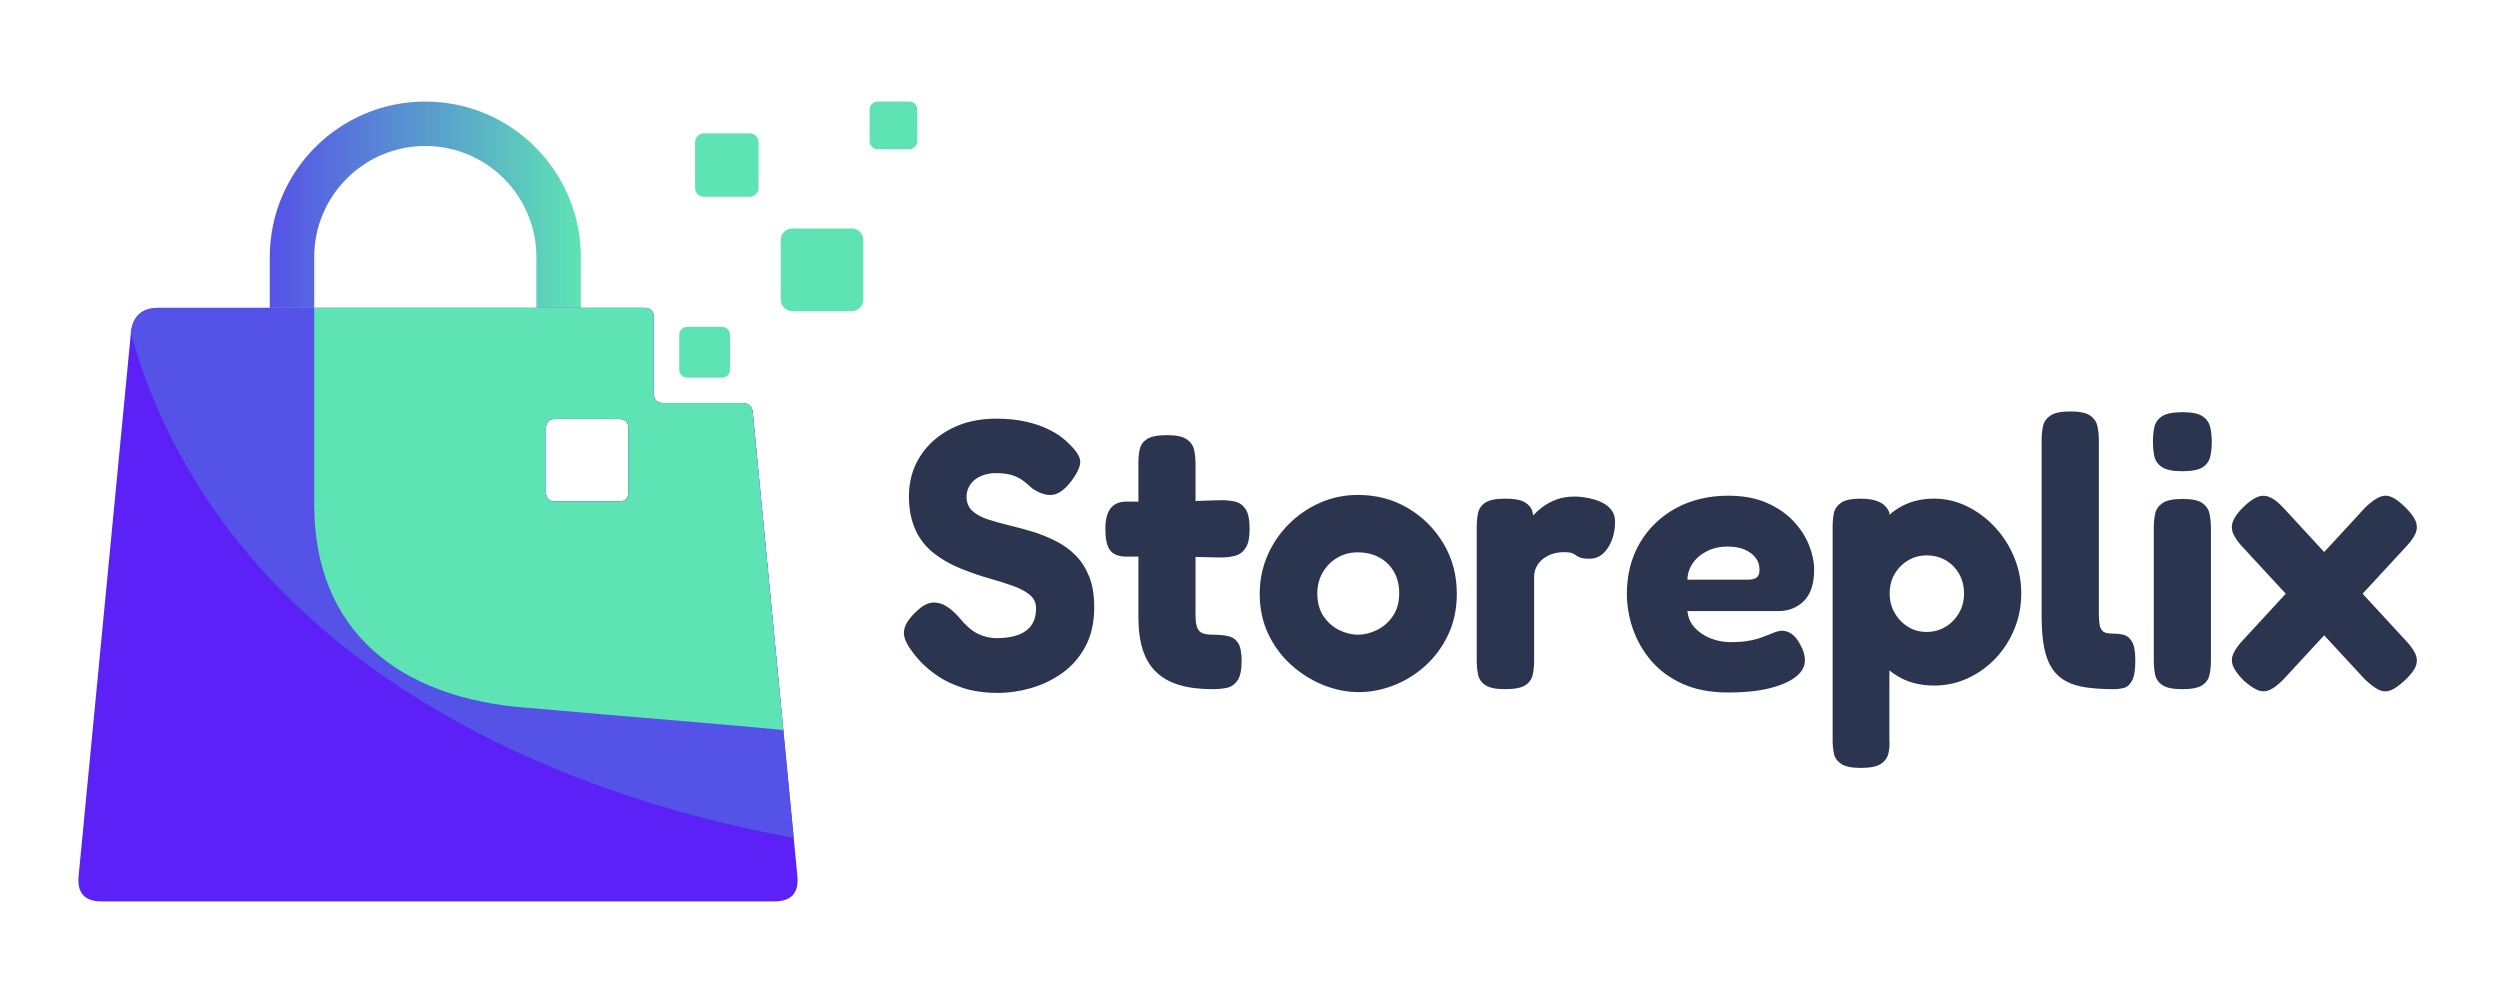
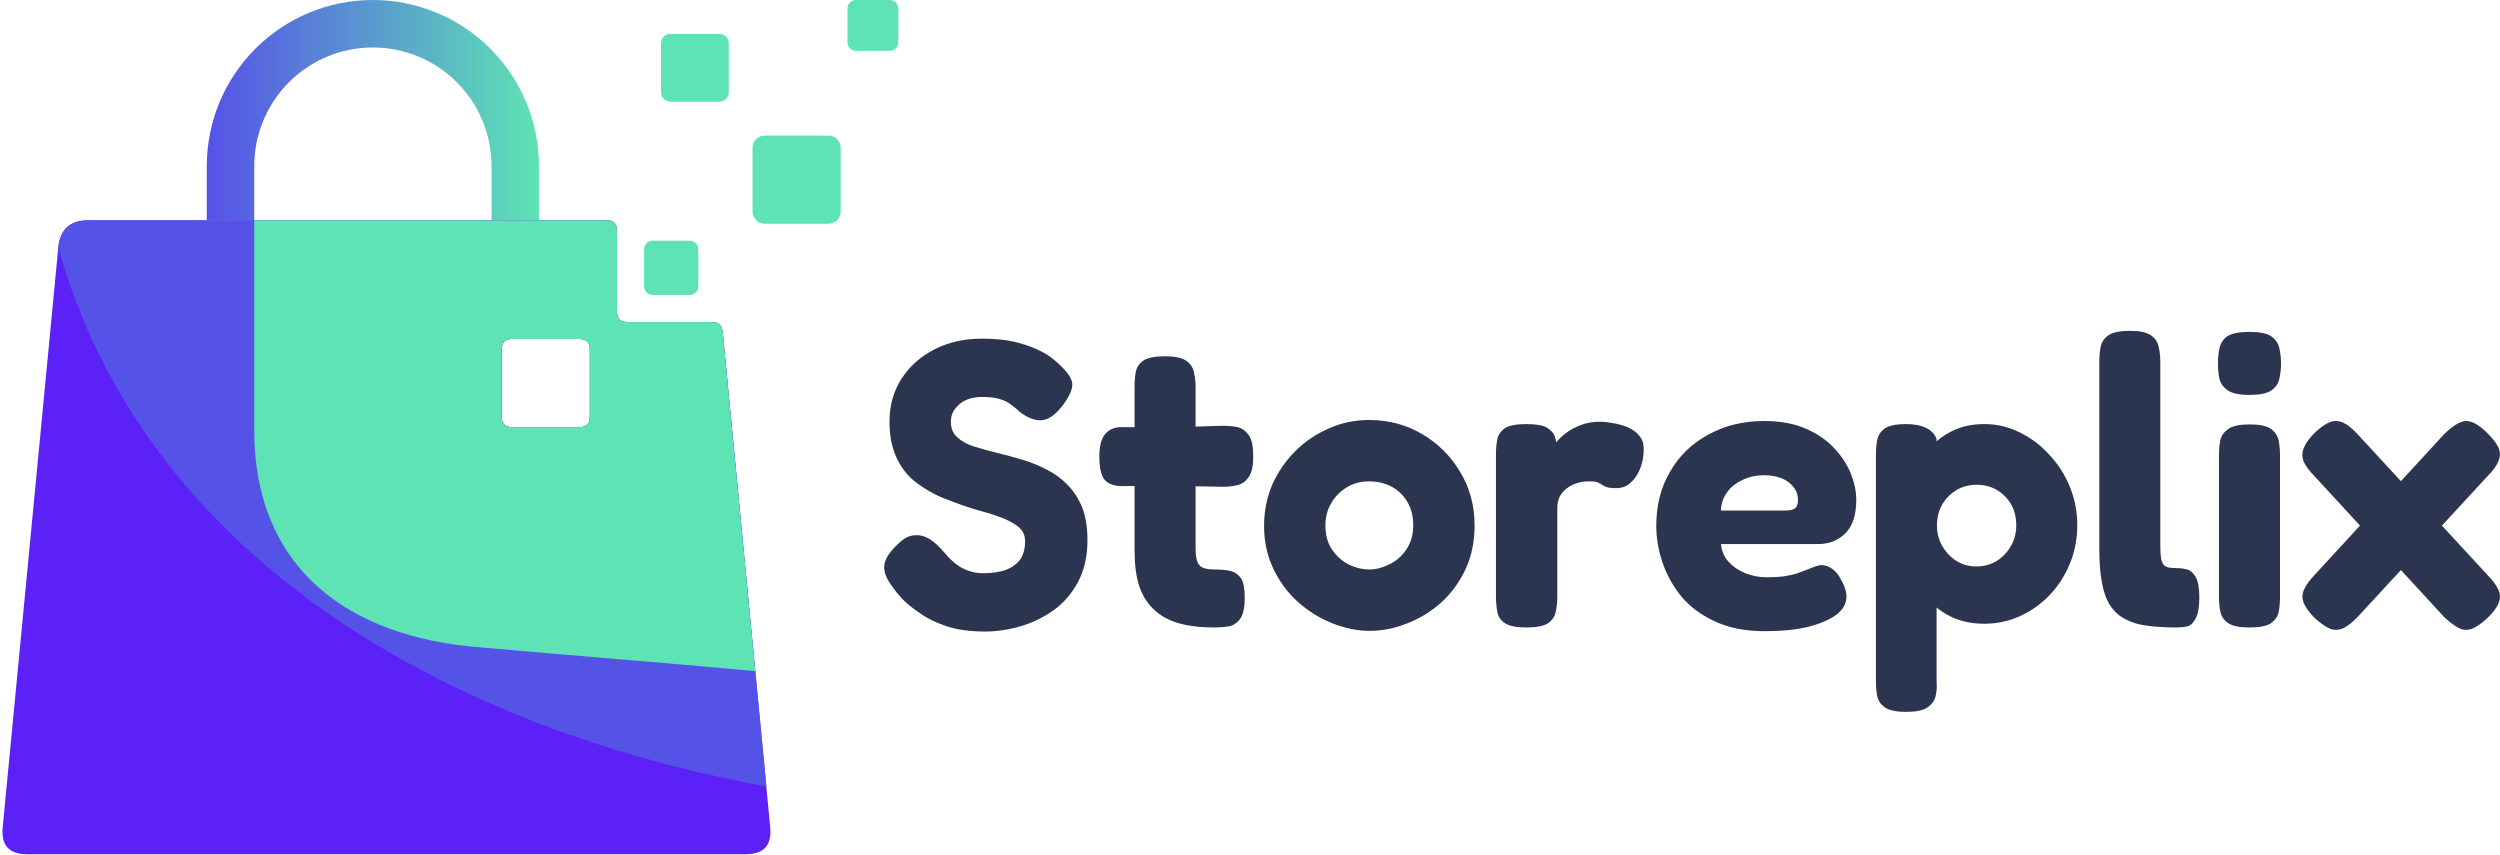
- <svg xmlns="http://www.w3.org/2000/svg" viewBox="110.00 346.00 787.68 314.00" width="1575.36" height="628.00">
+ <svg xmlns="http://www.w3.org/2000/svg" preserveAspectRatio="none" overflow="visible" style="display: block;" width="93.65" height="32" viewBox="0 0 93.65 32" fill="none">
+   <g id="Storeplix/Logo">
+     <g id="Symbol">
+       <path id="Handle" d="M7.746 8.254V6.222C7.746 4.572 8.402 2.989 9.568 1.823C10.735 0.656 12.318 0 13.968 0C15.618 0 17.201 0.656 18.368 1.823C19.535 2.989 20.19 4.572 20.19 6.222V8.254H18.413V6.222C18.413 5.044 17.944 3.913 17.111 3.08C16.277 2.246 15.147 1.778 13.968 1.778C12.789 1.778 11.659 2.246 10.825 3.08C9.992 3.913 9.524 5.044 9.524 6.222V8.254H7.746Z" fill="url(#paint0_linear_0_37)" />
+       <path id="Bag" d="M3.302 8.254H22.73C22.984 8.254 23.111 8.381 23.111 8.635V11.683C23.111 11.937 23.238 12.063 23.492 12.063H26.654C26.908 12.063 27.047 12.191 27.073 12.444L28.851 30.984C28.918 31.661 28.613 32 27.936 32H1.016C0.339 32 0.034 31.661 0.102 30.984L2.184 9.27C2.252 8.593 2.624 8.254 3.302 8.254ZM19.174 12.698H21.714C21.968 12.698 22.095 12.825 22.095 13.079V15.619C22.095 15.873 21.968 16 21.714 16H19.174C18.921 16 18.794 15.873 18.794 15.619V13.079C18.794 12.825 18.921 12.698 19.174 12.698Z" fill-rule="evenodd" clip-rule="evenodd" fill="#5B21F6" />
+       <path id="Sweep" d="M3.302 8.254C2.624 8.254 2.252 8.593 2.184 9.27C5.333 20.571 16.254 27.174 28.711 29.46L27.073 12.444C27.047 12.191 26.908 12.063 26.654 12.063H23.492C23.238 12.063 23.111 11.937 23.111 11.683V8.635C23.111 8.381 22.984 8.254 22.73 8.254H3.302ZM19.174 12.698H21.714C21.968 12.698 22.095 12.825 22.095 13.079V15.619C22.095 15.873 21.968 16 21.714 16H19.174C18.921 16 18.794 15.873 18.794 15.619V13.079C18.794 12.825 18.921 12.698 19.174 12.698Z" fill-rule="evenodd" clip-rule="evenodd" fill="#5552E8" />
+       <path id="Mint panel" d="M9.524 8.254V16.127C9.524 21.206 12.952 23.873 18.032 24.254C22.349 24.635 25.651 24.889 28.292 25.143L27.073 12.444C27.047 12.191 26.908 12.063 26.654 12.063H23.492C23.238 12.063 23.111 11.937 23.111 11.683V8.635C23.111 8.381 22.984 8.254 22.73 8.254H9.524ZM19.174 12.698H21.714C21.968 12.698 22.095 12.825 22.095 13.079V15.619C22.095 15.873 21.968 16 21.714 16H19.174C18.921 16 18.794 15.873 18.794 15.619V13.079C18.794 12.825 18.921 12.698 19.174 12.698Z" fill-rule="evenodd" clip-rule="evenodd" fill="#5EE3B4" />
+       <path id="Pixel 1" d="M25.841 9.016H24.444C24.269 9.016 24.127 9.158 24.127 9.333V10.73C24.127 10.905 24.269 11.048 24.444 11.048H25.841C26.016 11.048 26.159 10.905 26.159 10.73V9.333C26.159 9.158 26.016 9.016 25.841 9.016Z" fill="#5EE3B4" />
+       <path id="Pixel 2" d="M31.035 5.079H28.647C28.395 5.079 28.19 5.284 28.19 5.537V7.924C28.19 8.176 28.395 8.381 28.647 8.381H31.035C31.287 8.381 31.492 8.176 31.492 7.924V5.537C31.492 5.284 31.287 5.079 31.035 5.079Z" fill="#5EE3B4" />
+       <path id="Pixel 3" d="M26.946 1.27H25.117C24.921 1.27 24.762 1.429 24.762 1.626V3.454C24.762 3.65 24.921 3.81 25.117 3.81H26.946C27.142 3.81 27.301 3.65 27.301 3.454V1.626C27.301 1.429 27.142 1.27 26.946 1.27Z" fill="#5EE3B4" />
+       <path id="Pixel 4" d="M33.333 0H32.063C31.888 0 31.746 0.142 31.746 0.318V1.587C31.746 1.763 31.888 1.905 32.063 1.905H33.333C33.508 1.905 33.651 1.763 33.651 1.587V0.318C33.651 0.142 33.508 0 33.333 0Z" fill="#5EE3B4" />
+     </g>
+     <path id="Wordmark" d="M36.889 23.657C36.347 23.657 35.877 23.594 35.479 23.467C35.073 23.331 34.734 23.166 34.463 22.971C34.184 22.785 33.959 22.603 33.79 22.425C33.629 22.248 33.519 22.112 33.46 22.019C33.282 21.79 33.176 21.591 33.143 21.422C33.1 21.253 33.121 21.084 33.206 20.914C33.291 20.745 33.443 20.559 33.663 20.355C33.866 20.161 34.065 20.059 34.26 20.051C34.446 20.034 34.633 20.08 34.819 20.19C34.996 20.3 35.174 20.461 35.352 20.673C35.598 20.969 35.839 21.177 36.076 21.295C36.313 21.414 36.563 21.473 36.825 21.473C37.164 21.473 37.452 21.431 37.689 21.346C37.917 21.253 38.095 21.122 38.222 20.952C38.34 20.775 38.4 20.55 38.4 20.279C38.4 20.051 38.315 19.869 38.146 19.733C37.976 19.598 37.756 19.479 37.485 19.378C37.206 19.276 36.893 19.179 36.546 19.086C36.207 18.984 35.868 18.866 35.53 18.73C35.301 18.654 35.077 18.552 34.857 18.425C34.645 18.307 34.442 18.171 34.247 18.019C34.061 17.867 33.9 17.685 33.765 17.473C33.621 17.253 33.511 17.007 33.435 16.736C33.358 16.466 33.32 16.152 33.32 15.797C33.32 15.196 33.468 14.662 33.765 14.197C34.061 13.731 34.472 13.363 34.996 13.092C35.521 12.821 36.118 12.686 36.787 12.686C37.244 12.686 37.646 12.724 37.993 12.8C38.332 12.885 38.62 12.982 38.857 13.092C39.094 13.202 39.28 13.312 39.416 13.422C39.551 13.532 39.644 13.613 39.695 13.664C39.983 13.934 40.139 14.163 40.165 14.349C40.19 14.544 40.084 14.806 39.847 15.136C39.585 15.492 39.331 15.691 39.085 15.733C38.84 15.776 38.56 15.687 38.247 15.467C38.129 15.357 38.006 15.255 37.879 15.162C37.761 15.069 37.617 14.997 37.447 14.946C37.278 14.895 37.054 14.87 36.774 14.87C36.622 14.87 36.474 14.891 36.33 14.933C36.186 14.976 36.063 15.039 35.962 15.124C35.86 15.209 35.775 15.306 35.708 15.416C35.648 15.534 35.619 15.666 35.619 15.809C35.619 16.047 35.699 16.237 35.86 16.381C36.012 16.525 36.22 16.639 36.482 16.724C36.745 16.808 37.037 16.889 37.358 16.965C37.672 17.041 37.998 17.13 38.336 17.232C38.641 17.325 38.937 17.448 39.225 17.6C39.513 17.744 39.767 17.93 39.987 18.159C40.215 18.387 40.398 18.667 40.533 18.997C40.668 19.335 40.736 19.746 40.736 20.229C40.736 20.838 40.618 21.363 40.381 21.803C40.144 22.243 39.835 22.599 39.454 22.87C39.064 23.141 38.649 23.34 38.209 23.467C37.761 23.594 37.32 23.657 36.889 23.657ZM45.473 23.505C44.956 23.505 44.512 23.45 44.139 23.34C43.758 23.23 43.449 23.056 43.212 22.819C42.967 22.59 42.785 22.294 42.666 21.93C42.556 21.566 42.501 21.139 42.501 20.648V14.463C42.501 14.252 42.518 14.066 42.552 13.905C42.594 13.736 42.692 13.6 42.844 13.498C43.005 13.397 43.272 13.346 43.644 13.346C44.008 13.346 44.27 13.401 44.431 13.511C44.592 13.621 44.69 13.765 44.723 13.943C44.766 14.112 44.787 14.294 44.787 14.489V20.546C44.787 20.715 44.8 20.851 44.825 20.952C44.85 21.054 44.889 21.13 44.939 21.181C44.99 21.24 45.062 21.278 45.155 21.295C45.24 21.321 45.35 21.333 45.485 21.333C45.714 21.333 45.913 21.35 46.082 21.384C46.252 21.426 46.387 21.52 46.489 21.663C46.582 21.807 46.628 22.044 46.628 22.375C46.628 22.747 46.573 23.014 46.463 23.174C46.345 23.335 46.196 23.433 46.019 23.467C45.841 23.492 45.659 23.505 45.473 23.505ZM42.019 16L43.695 16.013L45.803 15.949C45.998 15.949 46.184 15.966 46.361 16C46.531 16.042 46.67 16.144 46.781 16.305C46.891 16.457 46.946 16.724 46.946 17.105C46.946 17.452 46.891 17.706 46.781 17.867C46.67 18.027 46.531 18.129 46.361 18.171C46.192 18.214 46.006 18.235 45.803 18.235L43.809 18.197L41.968 18.209C41.672 18.193 41.464 18.099 41.346 17.93C41.236 17.761 41.181 17.482 41.181 17.092C41.181 16.728 41.248 16.457 41.384 16.279C41.528 16.093 41.739 16 42.019 16ZM51.314 23.632C50.84 23.632 50.366 23.534 49.892 23.34C49.426 23.153 48.998 22.887 48.609 22.54C48.228 22.192 47.923 21.778 47.695 21.295C47.466 20.813 47.352 20.279 47.352 19.695C47.352 19.153 47.454 18.641 47.657 18.159C47.868 17.685 48.156 17.266 48.52 16.902C48.884 16.538 49.303 16.254 49.777 16.051C50.243 15.839 50.747 15.733 51.288 15.733C52.025 15.733 52.69 15.911 53.282 16.267C53.875 16.614 54.349 17.088 54.704 17.689C55.06 18.282 55.238 18.946 55.238 19.683C55.238 20.292 55.123 20.842 54.895 21.333C54.666 21.816 54.361 22.231 53.98 22.578C53.599 22.916 53.176 23.174 52.711 23.352C52.245 23.539 51.779 23.632 51.314 23.632ZM51.288 21.333C51.534 21.333 51.784 21.27 52.038 21.143C52.292 21.024 52.503 20.842 52.673 20.597C52.85 20.343 52.939 20.034 52.939 19.67C52.939 19.34 52.867 19.052 52.723 18.806C52.58 18.561 52.385 18.37 52.139 18.235C51.885 18.099 51.597 18.032 51.276 18.032C50.971 18.032 50.7 18.104 50.463 18.248C50.218 18.392 50.023 18.586 49.879 18.832C49.727 19.077 49.65 19.361 49.65 19.683C49.65 20.047 49.735 20.351 49.904 20.597C50.074 20.842 50.285 21.029 50.539 21.155C50.793 21.274 51.043 21.333 51.288 21.333ZM57.168 23.505C56.795 23.505 56.529 23.45 56.368 23.34C56.207 23.23 56.114 23.086 56.088 22.908C56.055 22.722 56.038 22.531 56.038 22.337V17.029C56.038 16.817 56.055 16.627 56.088 16.457C56.122 16.288 56.22 16.148 56.38 16.038C56.541 15.937 56.808 15.886 57.181 15.886C57.544 15.886 57.803 15.932 57.955 16.025C58.116 16.127 58.213 16.241 58.247 16.368C58.289 16.495 58.311 16.605 58.311 16.698L58.12 16.787C58.145 16.745 58.205 16.673 58.298 16.571C58.383 16.461 58.501 16.347 58.654 16.229C58.806 16.11 58.992 16.009 59.212 15.924C59.424 15.839 59.674 15.797 59.961 15.797C60.072 15.797 60.194 15.809 60.33 15.835C60.465 15.852 60.605 15.882 60.749 15.924C60.901 15.966 61.036 16.025 61.155 16.102C61.282 16.178 61.384 16.275 61.46 16.394C61.536 16.504 61.574 16.639 61.574 16.8C61.574 17.215 61.477 17.566 61.282 17.854C61.087 18.142 60.846 18.286 60.558 18.286C60.389 18.286 60.266 18.273 60.19 18.248C60.114 18.222 60.054 18.193 60.012 18.159C59.97 18.125 59.915 18.095 59.847 18.07C59.788 18.044 59.678 18.032 59.517 18.032C59.365 18.032 59.221 18.053 59.085 18.095C58.941 18.137 58.814 18.201 58.704 18.286C58.586 18.37 58.493 18.476 58.425 18.603C58.366 18.73 58.336 18.874 58.336 19.035V22.375C58.336 22.569 58.315 22.756 58.273 22.933C58.239 23.103 58.141 23.242 57.98 23.352C57.82 23.454 57.549 23.505 57.168 23.505ZM66.107 23.644C65.396 23.644 64.782 23.526 64.266 23.289C63.758 23.06 63.339 22.756 63.009 22.375C62.687 21.985 62.446 21.558 62.285 21.092C62.124 20.626 62.044 20.161 62.044 19.695C62.044 18.925 62.218 18.248 62.565 17.663C62.903 17.071 63.382 16.61 63.999 16.279C64.609 15.941 65.307 15.771 66.095 15.771C66.687 15.771 67.199 15.865 67.631 16.051C68.063 16.237 68.418 16.478 68.698 16.775C68.977 17.071 69.189 17.393 69.333 17.74C69.468 18.087 69.536 18.417 69.536 18.73C69.536 19.289 69.4 19.704 69.13 19.975C68.859 20.245 68.516 20.381 68.101 20.381H64.469C64.495 20.643 64.588 20.863 64.749 21.041C64.918 21.227 65.13 21.371 65.384 21.473C65.638 21.575 65.904 21.625 66.184 21.625C66.429 21.625 66.645 21.613 66.831 21.587C67.009 21.562 67.166 21.528 67.301 21.486C67.436 21.435 67.559 21.388 67.669 21.346C67.779 21.304 67.877 21.266 67.961 21.232C68.046 21.198 68.131 21.177 68.215 21.168C68.368 21.168 68.507 21.215 68.634 21.308C68.77 21.401 68.884 21.545 68.977 21.74C69.045 21.85 69.091 21.956 69.117 22.057C69.151 22.159 69.168 22.256 69.168 22.349C69.168 22.603 69.045 22.828 68.799 23.022C68.545 23.208 68.194 23.361 67.746 23.479C67.288 23.589 66.742 23.644 66.107 23.644ZM64.469 19.124H66.882C67.034 19.124 67.153 19.098 67.237 19.048C67.314 18.988 67.352 18.883 67.352 18.73C67.352 18.544 67.297 18.383 67.187 18.248C67.077 18.104 66.928 17.994 66.742 17.917C66.548 17.841 66.328 17.803 66.082 17.803C65.769 17.803 65.489 17.867 65.244 17.994C64.998 18.112 64.808 18.273 64.672 18.476C64.537 18.679 64.469 18.895 64.469 19.124ZM74.336 23.365C73.836 23.365 73.4 23.268 73.028 23.073C72.647 22.878 72.329 22.607 72.076 22.26C71.83 21.913 71.644 21.52 71.517 21.079C71.39 20.631 71.331 20.152 71.339 19.644C71.347 19.137 71.415 18.658 71.542 18.209C71.669 17.752 71.86 17.35 72.114 17.003C72.368 16.656 72.677 16.385 73.041 16.191C73.413 15.987 73.845 15.886 74.336 15.886C74.793 15.886 75.229 15.987 75.644 16.191C76.067 16.394 76.44 16.673 76.761 17.029C77.091 17.376 77.35 17.778 77.536 18.235C77.722 18.692 77.815 19.17 77.815 19.67C77.815 20.186 77.722 20.669 77.536 21.117C77.35 21.566 77.096 21.96 76.774 22.298C76.444 22.637 76.071 22.899 75.656 23.086C75.242 23.272 74.802 23.365 74.336 23.365ZM71.403 26.667C71.038 26.667 70.776 26.612 70.615 26.502C70.454 26.391 70.357 26.252 70.323 26.082C70.289 25.913 70.272 25.731 70.272 25.536V17.016C70.272 16.821 70.289 16.639 70.323 16.47C70.357 16.3 70.45 16.161 70.603 16.051C70.763 15.941 71.026 15.886 71.39 15.886C71.703 15.886 71.953 15.932 72.139 16.025C72.334 16.11 72.469 16.25 72.545 16.444V25.524C72.562 25.718 72.55 25.905 72.507 26.082C72.465 26.252 72.363 26.391 72.203 26.502C72.042 26.612 71.775 26.667 71.403 26.667ZM74.031 21.219C74.311 21.219 74.564 21.151 74.793 21.016C75.013 20.88 75.191 20.694 75.326 20.457C75.462 20.229 75.529 19.97 75.529 19.683C75.529 19.386 75.466 19.124 75.339 18.895C75.204 18.667 75.022 18.485 74.793 18.349C74.573 18.222 74.323 18.159 74.044 18.159C73.764 18.159 73.51 18.226 73.282 18.362C73.062 18.497 72.884 18.679 72.749 18.908C72.622 19.137 72.558 19.395 72.558 19.683C72.558 19.97 72.626 20.229 72.761 20.457C72.897 20.694 73.075 20.88 73.295 21.016C73.515 21.151 73.76 21.219 74.031 21.219ZM81.536 23.505C81.112 23.505 80.744 23.483 80.431 23.441C80.109 23.399 79.834 23.314 79.606 23.187C79.377 23.069 79.191 22.899 79.047 22.679C78.903 22.459 78.801 22.18 78.742 21.841C78.674 21.503 78.641 21.088 78.641 20.597V13.562C78.641 13.35 78.657 13.16 78.691 12.991C78.725 12.813 78.823 12.669 78.984 12.559C79.144 12.449 79.411 12.394 79.783 12.394C80.156 12.394 80.418 12.449 80.571 12.559C80.732 12.669 80.829 12.813 80.863 12.991C80.905 13.168 80.926 13.359 80.926 13.562V20.483C80.926 20.652 80.935 20.791 80.952 20.901C80.969 21.003 80.998 21.084 81.041 21.143C81.091 21.202 81.155 21.24 81.231 21.257C81.316 21.274 81.421 21.282 81.549 21.282C81.675 21.282 81.802 21.299 81.93 21.333C82.056 21.367 82.162 21.46 82.247 21.613C82.34 21.765 82.387 22.019 82.387 22.375C82.387 22.739 82.34 23.005 82.247 23.174C82.162 23.335 82.056 23.433 81.93 23.467C81.794 23.492 81.663 23.505 81.536 23.505ZM84.253 23.505C83.889 23.505 83.627 23.45 83.466 23.34C83.305 23.23 83.208 23.086 83.174 22.908C83.14 22.739 83.123 22.552 83.123 22.349V17.041C83.123 16.847 83.14 16.66 83.174 16.483C83.216 16.313 83.318 16.174 83.479 16.064C83.639 15.953 83.906 15.898 84.279 15.898C84.643 15.898 84.905 15.953 85.066 16.064C85.218 16.174 85.316 16.317 85.358 16.495C85.392 16.673 85.409 16.863 85.409 17.067V22.375C85.409 22.569 85.392 22.756 85.358 22.933C85.316 23.103 85.218 23.242 85.066 23.352C84.905 23.454 84.634 23.505 84.253 23.505ZM84.253 14.794C83.881 14.794 83.61 14.734 83.441 14.616C83.28 14.506 83.178 14.358 83.136 14.171C83.102 13.994 83.085 13.803 83.085 13.6C83.085 13.388 83.106 13.194 83.148 13.016C83.191 12.838 83.292 12.694 83.453 12.584C83.623 12.483 83.898 12.432 84.279 12.432C84.651 12.432 84.918 12.487 85.079 12.597C85.24 12.707 85.341 12.855 85.383 13.041C85.426 13.219 85.447 13.414 85.447 13.625C85.447 13.82 85.426 14.011 85.383 14.197C85.341 14.375 85.24 14.518 85.079 14.629C84.918 14.739 84.643 14.794 84.253 14.794ZM93.155 16.203C93.383 16.423 93.531 16.618 93.599 16.787C93.667 16.948 93.663 17.113 93.587 17.282C93.519 17.452 93.379 17.642 93.168 17.854L88.317 23.111C88.122 23.314 87.944 23.454 87.783 23.53C87.614 23.606 87.449 23.615 87.288 23.555C87.127 23.488 86.937 23.357 86.717 23.162C86.505 22.942 86.365 22.751 86.298 22.59C86.23 22.421 86.234 22.252 86.31 22.082C86.387 21.913 86.522 21.727 86.717 21.524L91.555 16.267C91.876 15.953 92.143 15.788 92.355 15.771C92.575 15.755 92.841 15.898 93.155 16.203ZM86.717 16.203C86.937 16 87.127 15.869 87.288 15.809C87.449 15.75 87.614 15.759 87.783 15.835C87.944 15.911 88.122 16.055 88.317 16.267L93.168 21.524C93.371 21.735 93.51 21.922 93.587 22.082C93.663 22.252 93.667 22.421 93.599 22.59C93.54 22.751 93.396 22.942 93.168 23.162C92.947 23.365 92.757 23.496 92.596 23.555C92.435 23.615 92.274 23.606 92.114 23.53C91.961 23.454 91.775 23.314 91.555 23.111L86.717 17.854C86.514 17.651 86.374 17.465 86.298 17.295C86.23 17.126 86.23 16.957 86.298 16.787C86.365 16.61 86.505 16.415 86.717 16.203Z" fill="#2B3550" />
+   </g>
  <defs>
-     <linearGradient id="hg" gradientUnits="userSpaceOnUse" x1="195" y1="0" x2="293" y2="0">
-       <stop offset="0" stop-color="#5552E8" />
+     <linearGradient id="paint0_linear_0_37" x1="7.746" y1="-47.999" x2="20.19" y2="-47.999" gradientUnits="userSpaceOnUse">
+       <stop stop-color="#5552E8" />
      <stop offset="1" stop-color="#5EE3B4" />
    </linearGradient>
  </defs>
-   <path fill="url(#hg)" d="M195 443 V427 A49 49 0 0 1 293 427 V443 H279 V427 A35 35 0 0 0 209 427 V443 Z" />
-   <path fill="#5B21F6" fill-rule="evenodd" d="M160 443 H313 Q316 443 316 446 V470 Q316 473 319 473 H343.89 Q346.89 473 347.18 476 L361.23 622 Q362.00 630 354.00 630 H142.00 Q134.00 630 134.77 622 L151.23 451 Q152.00 443 160 443 Z M285 478 H305 Q308 478 308 481 V501 Q308 504 305 504 H285 Q282 504 282 501 V481 Q282 478 285 478 Z" />
-   <path fill="#5552E8" fill-rule="evenodd" d="M160 443 Q152.00 443 151.23 451 C176 540 262 592 360.07 610 L347.18 476 Q346.89 473 343.89 473 H319 Q316 473 316 470 V446 Q316 443 313 443 Z M285 478 H305 Q308 478 308 481 V501 Q308 504 305 504 H285 Q282 504 282 501 V481 Q282 478 285 478 Z" />
-   <path fill="#5EE3B4" fill-rule="evenodd" d="M209 443 V505 C209 545 236 566 276 569 C310 572 336 574 356.80 576 L347.18 476 Q346.89 473 343.89 473 H319 Q316 473 316 470 V446 Q316 443 313 443 Z M285 478 H305 Q308 478 308 481 V501 Q308 504 305 504 H285 Q282 504 282 501 V481 Q282 478 285 478 Z" />
-   <rect x="324" y="449" width="16" height="16" rx="2.5" fill="#5EE3B4" />
-   <rect x="356" y="418" width="26" height="26" rx="3.6" fill="#5EE3B4" />
-   <rect x="329" y="388" width="20" height="20" rx="2.8" fill="#5EE3B4" />
-   <rect x="384" y="378" width="15" height="15" rx="2.5" fill="#5EE3B4" />
-   <path fill="#2B3550" d="M424.52 564.31Q418.13 564.31 413.39 562.75Q408.65 561.19 405.38 558.94Q402.11 556.69 400.145 554.575Q398.18 552.46 397.46 551.35Q395.45 548.74 394.955 546.715Q394.46 544.69 395.48 542.68Q396.5 540.67 399.08 538.3Q401.54 536.05 403.79 535.87Q406.04 535.69 408.185 537.01Q410.33 538.33 412.37 540.76Q415.28 544.3 418.085 545.68Q420.89 547.06 424.04 547.06Q428.0 547.06 430.76 546.055Q433.52 545.05 434.975 542.98Q436.43 540.91 436.43 537.67Q436.43 535.03 434.435 533.395Q432.44 531.76 429.155 530.59Q425.87 529.42 421.835 528.28Q417.8 527.14 413.78 525.55Q411.11 524.56 408.545 523.15Q405.98 521.74 403.745 519.91Q401.51 518.08 399.86 515.56Q398.21 513.04 397.295 509.8Q396.38 506.56 396.38 502.39Q396.38 495.31 399.89 489.805Q403.4 484.3 409.595 481.105Q415.79 477.91 423.74 477.91Q429.14 477.91 433.19 478.84Q437.24 479.77 440.0 481.105Q442.76 482.44 444.395 483.7Q446.03 484.96 446.63 485.65Q449.99 488.8 450.32 491.035Q450.65 493.27 447.8 497.23Q444.74 501.4 441.83 501.88Q438.92 502.36 435.17 499.84Q433.76 498.49 432.305 497.41Q430.85 496.33 428.87 495.7Q426.89 495.07 423.62 495.07Q421.79 495.07 420.095 495.61Q418.4 496.15 417.185 497.11Q415.97 498.07 415.25 499.45Q414.53 500.83 414.53 502.51Q414.53 505.3 416.375 506.98Q418.22 508.66 421.31 509.665Q424.4 510.67 428.165 511.57Q431.93 512.47 435.86 513.67Q439.46 514.84 442.865 516.58Q446.27 518.32 448.91 520.99Q451.55 523.66 453.155 527.62Q454.76 531.58 454.76 537.31Q454.76 544.51 451.985 549.685Q449.21 554.86 444.68 558.07Q440.15 561.28 434.855 562.795Q429.56 564.31 424.52 564.31ZM492.11 563.14Q485.99 563.14 481.565 561.82Q477.14 560.5 474.275 557.74Q471.41 554.98 470.045 550.705Q468.68 546.43 468.68 540.58V491.86Q468.68 489.43 469.115 487.48Q469.55 485.53 471.44 484.315Q473.33 483.1 477.68 483.1Q481.97 483.1 483.875 484.39Q485.78 485.68 486.23 487.75Q486.68 489.82 486.68 492.13V539.83Q486.68 541.75 486.98 542.98Q487.28 544.21 487.895 544.84Q488.51 545.47 489.56 545.725Q490.61 545.98 492.17 545.98Q494.87 545.98 496.91 546.415Q498.95 546.85 500.075 548.56Q501.2 550.27 501.2 554.2Q501.2 558.58 499.85 560.47Q498.5 562.36 496.415 562.75Q494.33 563.14 492.11 563.14ZM464.93 504.04 478.13 504.1 494.72 503.59Q497.03 503.59 499.07 504.025Q501.11 504.46 502.415 506.35Q503.72 508.24 503.72 512.68Q503.72 516.79 502.43 518.695Q501.14 520.6 499.115 521.125Q497.09 521.65 494.69 521.65L479.03 521.32L464.51 521.38Q460.97 521.2 459.62 519.205Q458.27 517.21 458.27 512.59Q458.27 508.27 459.92 506.155Q461.57 504.04 464.93 504.04ZM538.13 564.07Q532.49 564.07 526.94 561.835Q521.39 559.6 516.83 555.505Q512.27 551.41 509.585 545.725Q506.9 540.04 506.9 533.14Q506.9 526.66 509.345 521.035Q511.79 515.41 516.08 511.12Q520.37 506.83 525.95 504.385Q531.53 501.94 537.89 501.94Q546.56 501.94 553.58 506.08Q560.6 510.22 564.8 517.255Q569.0 524.29 569.0 533.02Q569.0 540.25 566.285 545.98Q563.57 551.71 559.085 555.76Q554.6 559.81 549.125 561.94Q543.65 564.07 538.13 564.07ZM537.89 545.98Q540.77 545.98 543.77 544.54Q546.77 543.1 548.81 540.175Q550.85 537.25 550.85 532.87Q550.85 529.0 549.185 526.12Q547.52 523.24 544.565 521.635Q541.61 520.03 537.77 520.03Q534.23 520.03 531.365 521.71Q528.5 523.39 526.775 526.315Q525.05 529.24 525.05 532.99Q525.05 537.31 527.045 540.22Q529.04 543.13 532.01 544.555Q534.98 545.98 537.89 545.98ZM584.18 563.14Q579.83 563.14 577.94 561.835Q576.05 560.53 575.66 558.385Q575.27 556.24 575.27 553.93V512.08Q575.27 509.65 575.705 507.61Q576.14 505.57 578.03 504.34Q579.92 503.11 584.3 503.11Q588.56 503.11 590.42 504.25Q592.28 505.39 592.73 506.89Q593.18 508.39 593.18 509.47L591.74 510.19Q592.04 509.68 593.06 508.45Q594.08 507.22 595.895 505.825Q597.71 504.43 600.26 503.44Q602.81 502.45 606.17 502.45Q607.46 502.45 609.08 502.675Q610.7 502.9 612.44 503.41Q614.18 503.92 615.635 504.82Q617.09 505.72 617.975 507.07Q618.86 508.42 618.86 510.31Q618.86 515.2 616.595 518.62Q614.33 522.04 610.91 522.04Q608.87 522.04 607.985 521.71Q607.1 521.38 606.605 521.005Q606.11 520.63 605.345 520.3Q604.58 519.97 602.75 519.97Q600.95 519.97 599.285 520.48Q597.62 520.99 596.27 522.01Q594.92 523.03 594.14 524.515Q593.36 526.0 593.36 527.86V554.17Q593.36 556.48 592.925 558.565Q592.49 560.65 590.585 561.895Q588.68 563.14 584.18 563.14ZM654.56 564.19Q646.16 564.19 640.115 561.445Q634.07 558.7 630.215 554.155Q626.36 549.61 624.47 544.12Q622.58 538.63 622.58 533.11Q622.58 524.05 626.66 517.09Q630.74 510.13 637.97 506.155Q645.2 502.18 654.53 502.18Q661.49 502.18 666.59 504.4Q671.69 506.62 675.005 510.13Q678.32 513.64 679.955 517.72Q681.59 521.8 681.59 525.49Q681.59 532.09 678.395 535.315Q675.2 538.54 670.28 538.54H641.66Q641.96 541.57 643.94 543.745Q645.92 545.92 648.935 547.12Q651.95 548.32 655.25 548.32Q658.1 548.32 660.275 548.005Q662.45 547.69 664.04 547.165Q665.63 546.64 666.905 546.115Q668.18 545.59 669.215 545.2Q670.25 544.81 671.21 544.72Q672.98 544.66 674.525 545.755Q676.07 546.85 677.24 549.16Q678.02 550.54 678.35 551.74Q678.68 552.94 678.68 554.05Q678.68 557.02 675.755 559.285Q672.83 561.55 667.46 562.87Q662.09 564.19 654.56 564.19ZM641.66 528.64H660.68Q662.54 528.64 663.455 527.965Q664.37 527.29 664.37 525.46Q664.37 523.3 663.08 521.665Q661.79 520.03 659.57 519.115Q657.35 518.2 654.38 518.2Q650.72 518.2 647.825 519.655Q644.93 521.11 643.325 523.48Q641.72 525.85 641.66 528.64ZM719.42 562.0Q713.54 562.0 709.07 559.69Q704.6 557.38 701.63 553.315Q698.66 549.25 697.175 543.97Q695.69 538.69 695.78 532.66Q695.87 526.72 697.4 521.365Q698.93 516.01 701.9 511.915Q704.87 507.82 709.25 505.465Q713.63 503.11 719.42 503.11Q724.79 503.11 729.725 505.51Q734.66 507.91 738.53 512.065Q742.4 516.22 744.62 521.605Q746.84 526.99 746.84 532.93Q746.84 539.02 744.62 544.33Q742.4 549.64 738.575 553.6Q734.75 557.56 729.815 559.78Q724.88 562.0 719.42 562.0ZM696.32 587.95Q692.03 587.95 690.125 586.69Q688.22 585.43 687.815 583.435Q687.41 581.44 687.41 579.13V512.05Q687.41 509.71 687.8 507.715Q688.19 505.72 690.05 504.415Q691.91 503.11 696.2 503.11Q699.86 503.11 702.125 504.16Q704.39 505.21 705.29 507.52V579.01Q705.47 581.32 704.99 583.375Q704.51 585.43 702.605 586.69Q700.7 587.95 696.32 587.95ZM716.99 545.11Q720.29 545.11 722.96 543.505Q725.63 541.9 727.22 539.14Q728.81 536.38 728.81 533.02Q728.81 529.54 727.265 526.81Q725.72 524.08 723.05 522.535Q720.38 520.99 717.08 520.99Q713.81 520.99 711.14 522.595Q708.47 524.2 706.925 526.885Q705.38 529.57 705.38 533.02Q705.38 536.38 706.97 539.14Q708.56 541.9 711.185 543.505Q713.81 545.11 716.99 545.11ZM776.12 563.14Q771.14 563.14 767.36 562.6Q763.58 562.06 760.91 560.62Q758.24 559.18 756.545 556.615Q754.85 554.05 754.055 550.045Q753.26 546.04 753.26 540.22V484.75Q753.26 482.32 753.695 480.28Q754.13 478.24 756.035 476.935Q757.94 475.63 762.29 475.63Q766.67 475.63 768.53 476.92Q770.39 478.21 770.84 480.28Q771.29 482.35 771.29 484.75V539.29Q771.29 541.3 771.485 542.56Q771.68 543.82 772.22 544.525Q772.76 545.23 773.72 545.44Q774.68 545.65 776.18 545.65Q777.71 545.65 779.21 546.04Q780.71 546.43 781.745 548.2Q782.78 549.97 782.78 554.17Q782.78 558.55 781.745 560.455Q780.71 562.36 779.165 562.75Q777.62 563.14 776.12 563.14ZM797.54 563.14Q793.19 563.14 791.285 561.835Q789.38 560.53 788.99 558.445Q788.6 556.36 788.6 554.05V512.17Q788.6 509.86 789.035 507.82Q789.47 505.78 791.375 504.49Q793.28 503.2 797.66 503.2Q802.04 503.2 803.885 504.505Q805.73 505.81 806.165 507.895Q806.6 509.98 806.6 512.41V554.17Q806.6 556.48 806.165 558.565Q805.73 560.65 803.87 561.895Q802.01 563.14 797.54 563.14ZM797.54 494.47Q793.07 494.47 791.12 493.135Q789.17 491.8 788.75 489.64Q788.33 487.48 788.33 485.08Q788.33 482.59 788.795 480.505Q789.26 478.42 791.225 477.145Q793.19 475.87 797.66 475.87Q802.13 475.87 804.035 477.205Q805.94 478.54 806.405 480.685Q806.87 482.83 806.87 485.26Q806.87 487.63 806.405 489.775Q805.94 491.92 804.035 493.195Q802.13 494.47 797.54 494.47ZM867.62 505.63Q870.29 508.18 871.085 510.16Q871.88 512.14 871.04 514.105Q870.2 516.07 867.71 518.65L829.55 559.96Q827.18 562.42 825.26 563.32Q823.34 564.22 821.405 563.455Q819.47 562.69 816.89 560.38Q814.37 557.83 813.575 555.865Q812.78 553.9 813.695 551.89Q814.61 549.88 816.89 547.48L855.05 506.08Q858.8 502.39 861.35 502.18Q863.9 501.97 867.62 505.63ZM816.95 505.63Q819.47 503.23 821.405 502.525Q823.34 501.82 825.26 502.69Q827.18 503.56 829.52 506.08L867.68 547.48Q870.08 549.97 870.98 551.935Q871.88 553.9 871.145 555.865Q870.41 557.83 867.68 560.38Q865.1 562.78 863.21 563.5Q861.32 564.22 859.445 563.32Q857.57 562.42 855.02 559.96L816.86 518.65Q814.49 516.16 813.635 514.18Q812.78 512.2 813.575 510.175Q814.37 508.15 816.95 505.63Z" />
</svg>
